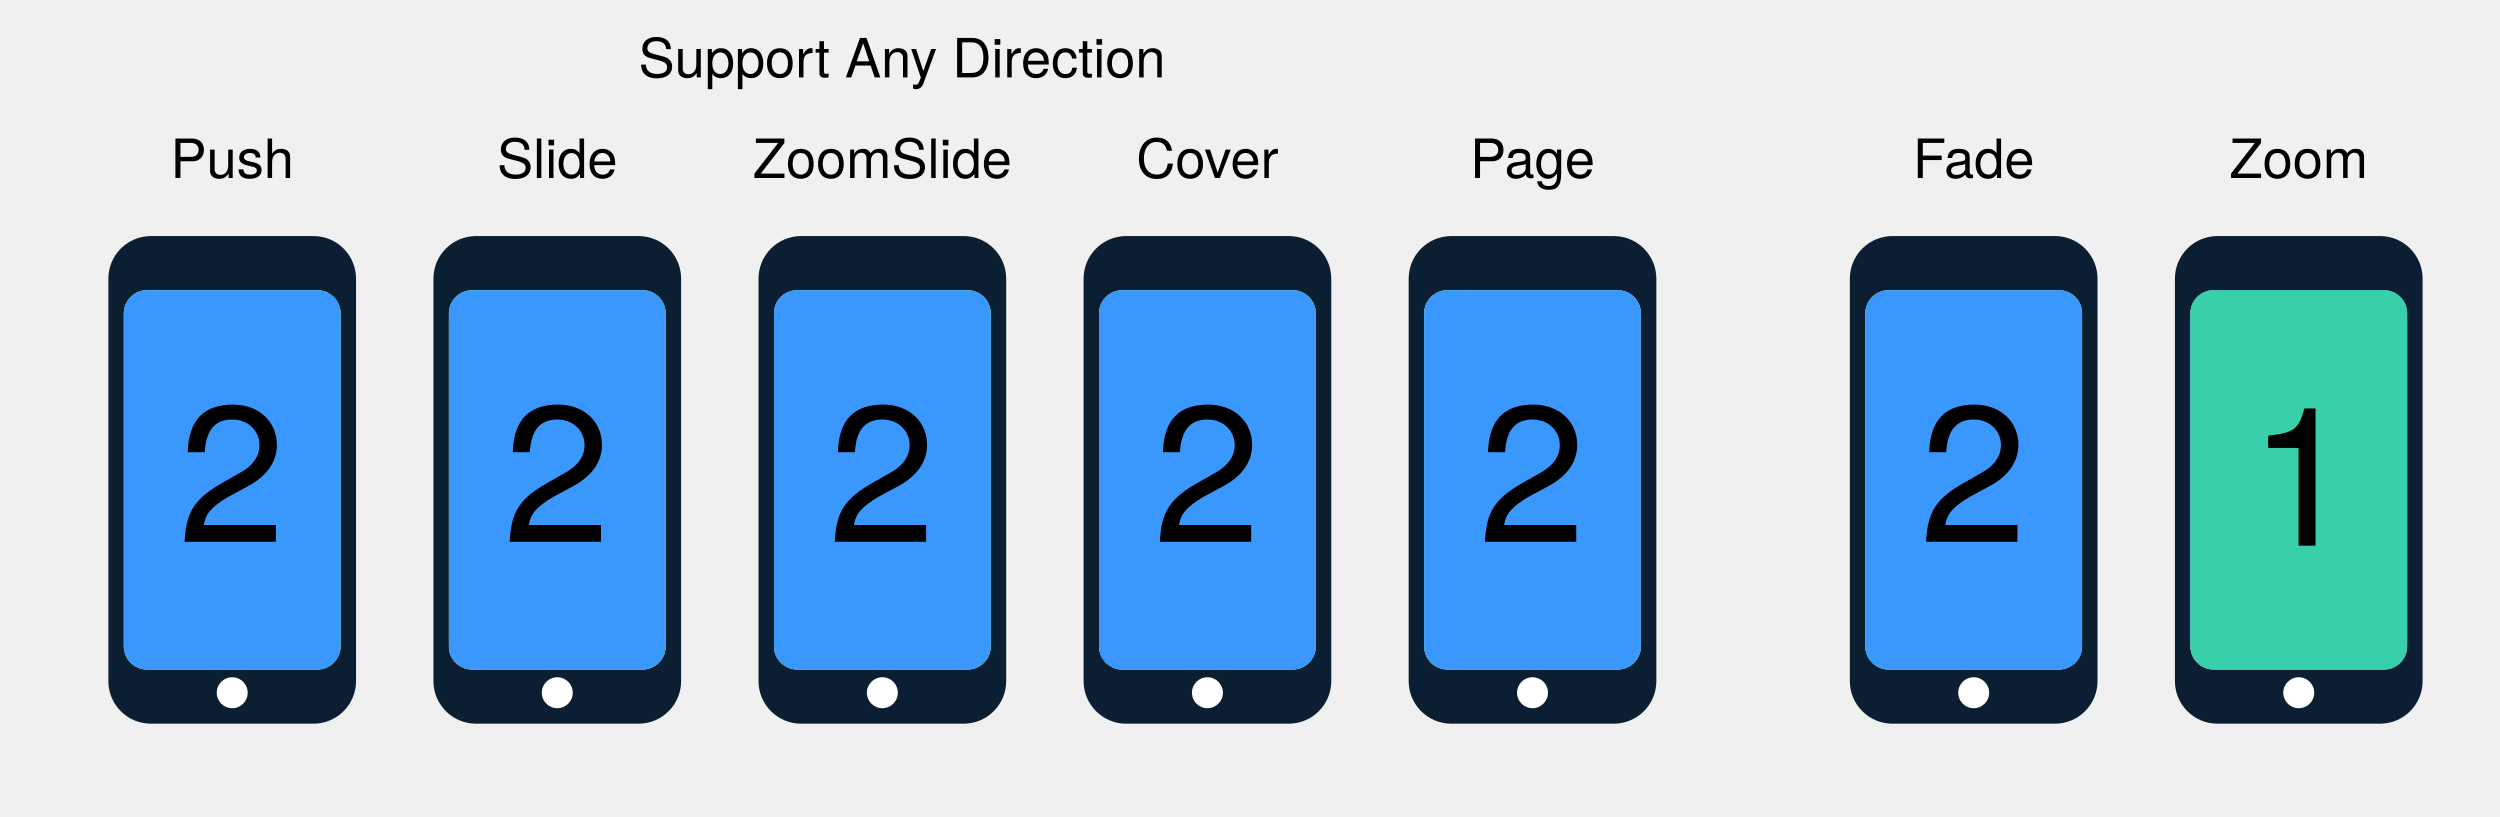
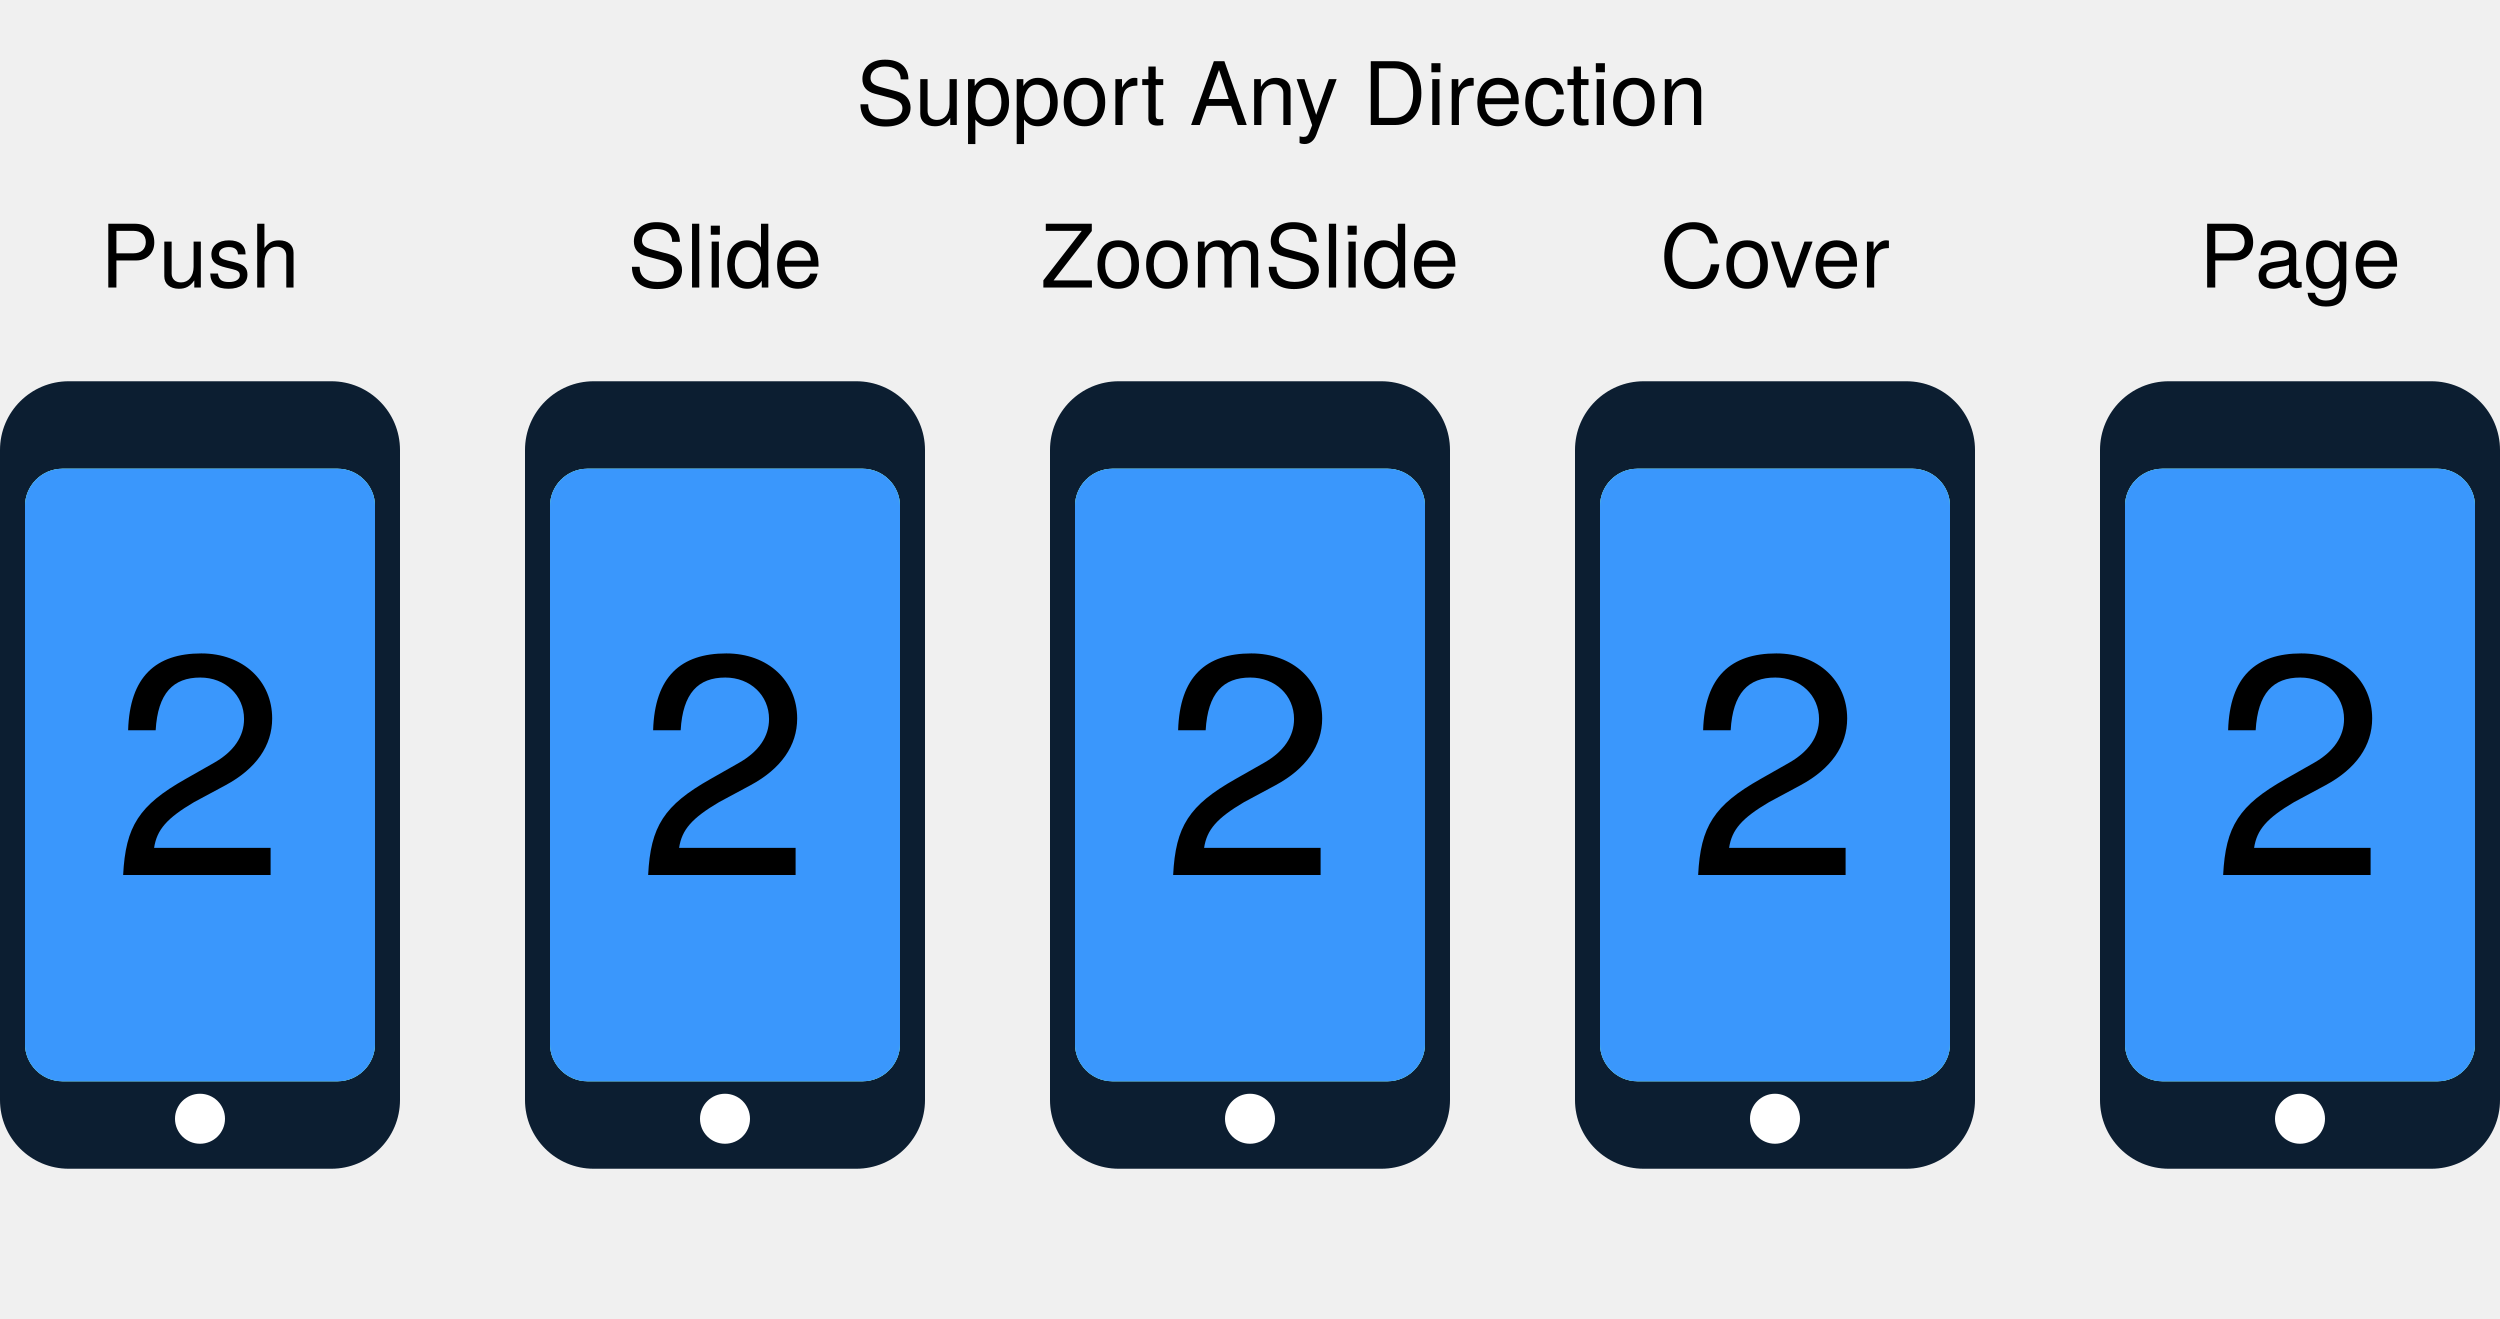
- <svg xmlns="http://www.w3.org/2000/svg" xmlns:xlink="http://www.w3.org/1999/xlink" width="646px" height="211px" viewBox="0 0 646 211" version="1.1">
+ <svg xmlns="http://www.w3.org/2000/svg" xmlns:xlink="http://www.w3.org/1999/xlink" width="400px" height="211px" viewBox="0 0 400 211" version="1.1">
  <defs>
    <clipPath id="screen">
      <rect fill="#FFFFFF" x="0" y="0" width="56" height="98" rx="6" />
    </clipPath>
    <g id="push">
      <text font-family="HelveticaNeue-Light, Helvetica Neue" font-size="14" fill="#000000" x="32" y="6" text-anchor="middle" alignment-baseline="central">
                Push
            </text>
      <g transform="translate(0, 21)">
        <rect fill="#0C1E31" x="0" y="0" width="64" height="126" rx="11" />
        <circle fill="#FFFFFF" cx="32" cy="118" r="4" />
        <g transform="translate(4, 14)" clip-path="url(#screen)">
          <rect fill="#FFFFFF" x="0" y="0" width="56" height="98" rx="6" />
          <g>
            <rect fill="#37D0AB" x="0" y="0" width="56" height="98">
-               <animate attributeName="fill" values="#37D0AB;#27B08B;#27B08B;#37D0AB;#37D0AB" dur="1s" calcMode="spline" keySplines="0.4,0,0.2,1;0.4,0,0.2,1;0.4,0,0.2,1;0.4,0,0.2,1" repeatCount="indefinite" fill="freeze" />
+               <animate attributeName="fill" values="#37D0AB;#27B08B;#27B08B;#37D0AB;#37D0AB" dur="2s" keyTimes="0;0.15;0.5;0.65;1" calcMode="spline" keySplines="0.4,0,0.2,1;0.4,0,0.2,1;0.4,0,0.2,1;0.4,0,0.2,1" repeatCount="indefinite" fill="freeze" />
            </rect>
            <text font-family="HelveticaNeue-Light, Helvetica Neue" font-size="50" fill="#000000">
              <tspan x="15" y="66">1</tspan>
            </text>
-             <animateTransform attributeName="transform" type="translate" values="0 0;-15 0;-15 0;0 0;0 0" dur="1s" calcMode="spline" keySplines="0.4,0,0.2,1;0.4,0,0.2,1;0.4,0,0.2,1;0.4,0,0.2,1" keyTimes="0;0.25;0.5;0.75;1" repeatCount="indefinite" fill="freeze" />
+             <animateTransform attributeName="transform" type="translate" values="0 0;-15 0;-15 0;0 0;0 0" dur="2s" keyTimes="0;0.15;0.5;0.65;1" calcMode="spline" keySplines="0.4,0,0.2,1;0.4,0,0.2,1;0.4,0,0.2,1;0.4,0,0.2,1" repeatCount="indefinite" fill="freeze" />
          </g>
          <g>
            <rect fill="#3A97FC" x="0" y="0" width="56" height="98" />
            <text font-family="HelveticaNeue-Light, Helvetica Neue" font-size="50" fill="#000000">
              <tspan x="14" y="65">2</tspan>
            </text>
-             <animateTransform attributeName="transform" type="translate" values="56 0;0 0;0 0;56 0;56 0" dur="1s" calcMode="spline" keySplines="0.4,0,0.2,1;0.4,0,0.2,1;0.4,0,0.2,1;0.4,0,0.2,1" keyTimes="0;0.25;0.5;0.75;1" repeatCount="indefinite" fill="freeze" />
+             <animateTransform attributeName="transform" type="translate" values="56 0;0 0;0 0;56 0;56 0" dur="2s" keyTimes="0;0.15;0.5;0.65;1" calcMode="spline" keySplines="0.4,0,0.2,1;0.4,0,0.2,1;0.4,0,0.2,1;0.4,0,0.2,1" repeatCount="indefinite" fill="freeze" />
          </g>
        </g>
      </g>
    </g>
    <g id="slide">
      <text font-family="HelveticaNeue-Light, Helvetica Neue" font-size="14" fill="#000000" x="32" y="6" text-anchor="middle" alignment-baseline="central">
                Slide
            </text>
      <g transform="translate(0, 21)">
        <rect fill="#0C1E31" x="0" y="0" width="64" height="126" rx="11" />
        <circle fill="#FFFFFF" cx="32" cy="118" r="4" />
        <g transform="translate(4, 14)" clip-path="url(#screen)">
          <rect fill="#FFFFFF" x="0" y="0" width="56" height="98" rx="6" />
          <g>
            <rect fill="#37D0AB" x="0" y="0" width="56" height="98" />
            <text font-family="HelveticaNeue-Light, Helvetica Neue" font-size="50" fill="#000000">
              <tspan x="15" y="66">1</tspan>
            </text>
-             <animateTransform attributeName="transform" type="translate" values="0 0;0 98;0 98;0 0;0 0" dur="1s" calcMode="spline" keySplines="0.4,0,0.2,1;0.4,0,0.2,1;0.4,0,0.2,1;0.4,0,0.2,1" keyTimes="0;0.25;0.5;0.75;1" repeatCount="indefinite" fill="freeze" />
+             <animateTransform attributeName="transform" type="translate" values="0 0;0 98;0 98;0 0;0 0" dur="2s" keyTimes="0;0.15;0.5;0.65;1" calcMode="spline" keySplines="0.4,0,0.2,1;0.4,0,0.2,1;0.4,0,0.2,1;0.4,0,0.2,1" repeatCount="indefinite" fill="freeze" />
          </g>
          <g>
            <rect fill="#3A97FC" x="0" y="0" width="56" height="98" />
            <text font-family="HelveticaNeue-Light, Helvetica Neue" font-size="50" fill="#000000">
              <tspan x="14" y="65">2</tspan>
            </text>
-             <animateTransform attributeName="transform" type="translate" values="0 -98;0 0;0 0;0 -98;0 -98" dur="1s" calcMode="spline" keySplines="0.4,0,0.2,1;0.4,0,0.2,1;0.4,0,0.2,1;0.4,0,0.2,1" keyTimes="0;0.25;0.5;0.75;1" repeatCount="indefinite" fill="freeze" />
+             <animateTransform attributeName="transform" type="translate" values="0 -98;0 0;0 0;0 -98;0 -98" dur="2s" keyTimes="0;0.15;0.5;0.65;1" calcMode="spline" keySplines="0.4,0,0.2,1;0.4,0,0.2,1;0.4,0,0.2,1;0.4,0,0.2,1" repeatCount="indefinite" fill="freeze" />
          </g>
        </g>
      </g>
    </g>
    <g id="zoomSlide">
      <text font-family="HelveticaNeue-Light, Helvetica Neue" font-size="14" fill="#000000" x="32" y="6" text-anchor="middle" alignment-baseline="central">
                ZoomSlide
            </text>
      <g transform="translate(0, 21)">
        <rect fill="#0C1E31" x="0" y="0" width="64" height="126" rx="11" />
        <circle fill="#FFFFFF" cx="32" cy="118" r="4" />
        <g transform="translate(4, 14)" clip-path="url(#screen)">
          <rect fill="#FFFFFF" x="0" y="0" width="56" height="98" rx="6" />
          <g>
            <g transform="translate(28, 49)">
              <rect fill="#37D0AB" x="-28" y="-49" width="56" height="98" rx="6" />
              <text font-family="HelveticaNeue-Light, Helvetica Neue" font-size="50" fill="#000000">
                <tspan x="-13" y="17">1</tspan>
              </text>
-               <animateTransform attributeName="transform" type="scale" additive="sum" values="1 1;0.7 0.7;0.7 0.7;1 1;1 1" dur="1s" calcMode="spline" keySplines="0.4,0,0.2,1;0.4,0,0.2,1;0.4,0,0.2,1;0.4,0,0.2,1" keyTimes="0;0.25;0.5;0.75;1" repeatCount="indefinite" fill="freeze" />
+               <animateTransform attributeName="transform" type="scale" additive="sum" values="1 1;0.5 0.5;0.5 0.5;1 1;1 1" dur="2s" keyTimes="0;0.15;0.5;0.65;1" calcMode="spline" keySplines="0.4,0,0.2,1;0.4,0,0.2,1;0.4,0,0.2,1;0.4,0,0.2,1" repeatCount="indefinite" fill="freeze" />
            </g>
-             <animateTransform attributeName="transform" type="translate" values="0 0;56 0;56 0;0 0;0 0" dur="1s" calcMode="spline" keySplines="0.4,0,0.2,1;0.4,0,0.2,1;0.4,0,0.2,1;0.4,0,0.2,1" keyTimes="0;0.25;0.5;0.75;1" repeatCount="indefinite" fill="freeze" />
+             <animateTransform attributeName="transform" type="translate" values="0 0;56 0;56 0;0 0;0 0" dur="2s" keyTimes="0;0.15;0.5;0.65;1" calcMode="spline" keySplines="0.4,0,0.2,1;0.4,0,0.2,1;0.4,0,0.2,1;0.4,0,0.2,1" repeatCount="indefinite" fill="freeze" />
          </g>
          <g>
            <g transform="translate(28, 49)">
              <rect fill="#3A97FC" x="-28" y="-49" width="56" height="98" rx="6" />
              <text font-family="HelveticaNeue-Light, Helvetica Neue" font-size="50" fill="#000000">
                <tspan x="-14" y="16">2</tspan>
              </text>
-               <animateTransform attributeName="transform" type="scale" additive="sum" values="0.7 0.7;1 1;1 1;0.7 0.7;0.7 0.7" dur="1s" calcMode="spline" keySplines="0.4,0,0.2,1;0.4,0,0.2,1;0.4,0,0.2,1;0.4,0,0.2,1" keyTimes="0;0.25;0.5;0.75;1" repeatCount="indefinite" fill="freeze" />
+               <animateTransform attributeName="transform" type="scale" additive="sum" values="0.5 0.5;1 1;1 1;0.5 0.5;0.5 0.5" dur="2s" keyTimes="0;0.15;0.5;0.65;1" calcMode="spline" keySplines="0.4,0,0.2,1;0.4,0,0.2,1;0.4,0,0.2,1;0.4,0,0.2,1" repeatCount="indefinite" fill="freeze" />
            </g>
-             <animateTransform attributeName="transform" type="translate" values="-56 0;0 0;0 0;-56 0;-56 0" dur="1s" calcMode="spline" keySplines="0.4,0,0.2,1;0.4,0,0.2,1;0.4,0,0.2,1;0.4,0,0.2,1" keyTimes="0;0.25;0.5;0.75;1" repeatCount="indefinite" fill="freeze" />
+             <animateTransform attributeName="transform" type="translate" values="-56 0;0 0;0 0;-56 0;-56 0" dur="2s" keyTimes="0;0.15;0.5;0.65;1" calcMode="spline" keySplines="0.4,0,0.2,1;0.4,0,0.2,1;0.4,0,0.2,1;0.4,0,0.2,1" repeatCount="indefinite" fill="freeze" />
          </g>
        </g>
      </g>
    </g>
    <g id="cover">
      <text font-family="HelveticaNeue-Light, Helvetica Neue" font-size="14" fill="#000000" x="32" y="6" text-anchor="middle" alignment-baseline="central">
                Cover
            </text>
      <g id="Phone" transform="translate(0, 21)">
        <rect fill="#0C1E31" x="0" y="0" width="64" height="126" rx="11" />
        <circle fill="#FFFFFF" cx="32" cy="118" r="4" />
        <g transform="translate(4, 14)" clip-path="url(#screen)">
          <rect fill="#FFFFFF" x="0" y="0" width="56" height="98" rx="6" />
          <g>
            <g transform="translate(28, 49)">
              <rect fill="#37D0AB" x="-28" y="-49" width="56" height="98" rx="6" />
              <text font-family="HelveticaNeue-Light, Helvetica Neue" font-size="50" fill="#000000">
                <tspan x="-13" y="17">1</tspan>
              </text>
            </g>
          </g>
          <g>
            <g transform="translate(28, 49)">
              <rect fill="#3A97FC" x="-28" y="-49" width="56" height="98" />
              <text font-family="HelveticaNeue-Light, Helvetica Neue" font-size="50" fill="#000000">
                <tspan x="-14" y="16">2</tspan>
              </text>
            </g>
-             <animateTransform attributeName="transform" type="translate" values="0 98;0 0;0 0;0 98;0 98" dur="1s" calcMode="spline" keySplines="0.4,0,0.2,1;0.4,0,0.2,1;0.4,0,0.2,1;0.4,0,0.2,1" keyTimes="0;0.25;0.5;0.75;1" repeatCount="indefinite" fill="freeze" />
+             <animateTransform attributeName="transform" type="translate" values="0 98;0 0;0 0;0 98;0 98" dur="2s" keyTimes="0;0.15;0.5;0.65;1" calcMode="spline" keySplines="0.4,0,0.2,1;0.4,0,0.2,1;0.4,0,0.2,1;0.4,0,0.2,1" repeatCount="indefinite" fill="freeze" />
          </g>
        </g>
      </g>
    </g>
    <g id="page">
      <text font-family="HelveticaNeue-Light, Helvetica Neue" font-size="14" fill="#000000" x="32" y="6" text-anchor="middle" alignment-baseline="central">
                Page
            </text>
      <g transform="translate(0, 21)">
        <rect fill="#0C1E31" x="0" y="0" width="64" height="126" rx="11" />
        <circle fill="#FFFFFF" cx="32" cy="118" r="4" />
        <g transform="translate(4, 14)" clip-path="url(#screen)">
          <rect fill="#FFFFFF" x="0" y="0" width="56" height="98" rx="6" />
          <g>
            <g transform="translate(28, 49)">
              <rect fill="#37D0AB" x="-28" y="-49" width="56" height="98" rx="6" />
              <text font-family="HelveticaNeue-Light, Helvetica Neue" font-size="50" fill="#000000">
                <tspan x="-13" y="17">1</tspan>
              </text>
-               <animateTransform attributeName="transform" type="scale" additive="sum" values="1 1;0.7 0.7;0.7 0.7;1 1;1 1" dur="1s" calcMode="spline" keySplines="0.4,0,0.2,1;0.4,0,0.2,1;0.4,0,0.2,1;0.4,0,0.2,1" keyTimes="0;0.25;0.5;0.75;1" repeatCount="indefinite" fill="freeze" />
+               <animateTransform attributeName="transform" type="scale" additive="sum" values="1 1;0.7 0.7;0.7 0.7;1 1;1 1" dur="2s" keyTimes="0;0.15;0.5;0.65;1" calcMode="spline" keySplines="0.4,0,0.2,1;0.4,0,0.2,1;0.4,0,0.2,1;0.4,0,0.2,1" repeatCount="indefinite" fill="freeze" />
            </g>
          </g>
          <g>
            <g transform="translate(28, 49)">
              <rect fill="#3A97FC" x="-28" y="-49" width="56" height="98" rx="6" />
              <text font-family="HelveticaNeue-Light, Helvetica Neue" font-size="50" fill="#000000">
                <tspan x="-14" y="16">2</tspan>
              </text>
            </g>
-             <animateTransform attributeName="transform" type="translate" values="56 0;0 0;0 0;56 0;56 0" dur="1s" calcMode="spline" keySplines="0.4,0,0.2,1;0.4,0,0.2,1;0.4,0,0.2,1;0.4,0,0.2,1" keyTimes="0;0.25;0.5;0.75;1" repeatCount="indefinite" fill="freeze" />
-           </g>
-         </g>
-       </g>
-     </g>
-     <g id="fade">
-       <text font-family="HelveticaNeue-Light, Helvetica Neue" font-size="14" fill="#000000" x="32" y="6" text-anchor="middle" alignment-baseline="central">
-                 Fade
-             </text>
-       <g transform="translate(0, 21)">
-         <rect fill="#0C1E31" x="0" y="0" width="64" height="126" rx="11" />
-         <circle fill="#FFFFFF" cx="32" cy="118" r="4" />
-         <g transform="translate(4, 14)" clip-path="url(#screen)">
-           <rect fill="#FFFFFF" x="0" y="0" width="56" height="98" rx="6" />
-           <g>
-             <rect fill="#37D0AB" x="0" y="0" width="56" height="98">
-                         </rect>
-             <text font-family="HelveticaNeue-Light, Helvetica Neue" font-size="50" fill="#000000">
-               <tspan x="15" y="66">1</tspan>
-             </text>
-           </g>
-           <g>
-             <rect fill="#3A97FC" x="0" y="0" width="56" height="98" />
-             <text font-family="HelveticaNeue-Light, Helvetica Neue" font-size="50" fill="#000000">
-               <tspan x="14" y="65">2</tspan>
-             </text>
-             <animate attributeName="opacity" values="0;1;1;0;0" dur="1s" calcMode="spline" keySplines="0.4,0,0.2,1;0.4,0,0.2,1;0.4,0,0.2,1;0.4,0,0.2,1" repeatCount="indefinite" fill="freeze" />
-           </g>
-         </g>
-       </g>
-     </g>
-     <g id="zoom">
-       <text font-family="HelveticaNeue-Light, Helvetica Neue" font-size="14" fill="#000000" x="32" y="6" text-anchor="middle" alignment-baseline="central">
-                 Zoom
-             </text>
-       <g transform="translate(0, 21)">
-         <rect fill="#0C1E31" x="0" y="0" width="64" height="126" rx="11" />
-         <circle fill="#FFFFFF" cx="32" cy="118" r="4" />
-         <g transform="translate(4, 14)" clip-path="url(#screen)">
-           <rect fill="#FFFFFF" x="0" y="0" width="56" height="98" rx="6" />
-           <g>
-             <g transform="translate(28, 49)">
-               <rect fill="#3A97FC" x="-28" y="-49" width="56" height="98" rx="6" />
-               <text font-family="HelveticaNeue-Light, Helvetica Neue" font-size="50" fill="#000000">
-                 <tspan x="-14" y="16">2</tspan>
-               </text>
-               <animateTransform attributeName="transform" type="scale" additive="sum" values="0.7 0.7;1 1;1 1;0.7 0.7;0.7 0.7" dur="1s" calcMode="spline" keySplines="0.4,0,0.2,1;0.4,0,0.2,1;0.4,0,0.2,1;0.4,0,0.2,1" keyTimes="0;0.25;0.5;0.75;1" repeatCount="indefinite" fill="freeze" />
-             </g>
-           </g>
-           <g>
-             <g transform="translate(28, 49)">
-               <rect fill="#37D0AB" x="-28" y="-49" width="56" height="98" rx="6" />
-               <text font-family="HelveticaNeue-Light, Helvetica Neue" font-size="50" fill="#000000">
-                 <tspan x="-13" y="17">1</tspan>
-               </text>
-               <animateTransform attributeName="transform" type="scale" additive="sum" values="1 1;1.5 1.5;1.5 1.5;1 1;1 1" dur="1s" calcMode="spline" keySplines="0.4,0,0.2,1;0.4,0,0.2,1;0.4,0,0.2,1;0.4,0,0.2,1" keyTimes="0;0.25;0.5;0.75;1" repeatCount="indefinite" fill="freeze" />
-               <animate attributeName="opacity" values="1;0;0;1;1" dur="1s" calcMode="spline" keySplines="0.4,0,0.2,1;0.4,0,0.2,1;0.4,0,0.2,1;0.4,0,0.2,1" repeatCount="indefinite" fill="freeze" />
-             </g>
+             <animateTransform attributeName="transform" type="translate" values="56 0;0 0;0 0;56 0;56 0" dur="2s" keyTimes="0;0.15;0.5;0.65;1" calcMode="spline" keySplines="0.4,0,0.2,1;0.4,0,0.2,1;0.4,0,0.2,1;0.4,0,0.2,1" repeatCount="indefinite" fill="freeze" />
          </g>
        </g>
      </g>
    </g>
  </defs>
-   <g transform="translate(28, 40)">
+   <g transform="translate(0, 40)">
    <text font-family="HelveticaNeue-Light, Helvetica Neue" font-size="14" fill="#000000" x="137" y="-20" text-anchor="center" alignment-baseline="central">
            Support Any Direction
        </text>
    <use x="0" xlink:href="#push" />
    <use x="84" xlink:href="#slide" />
    <use x="168" xlink:href="#zoomSlide" />
    <use x="252" xlink:href="#cover" />
    <use x="336" xlink:href="#page" />
-     <use x="450" xlink:href="#fade" />
-     <use x="534" xlink:href="#zoom" />
  </g>
</svg>
